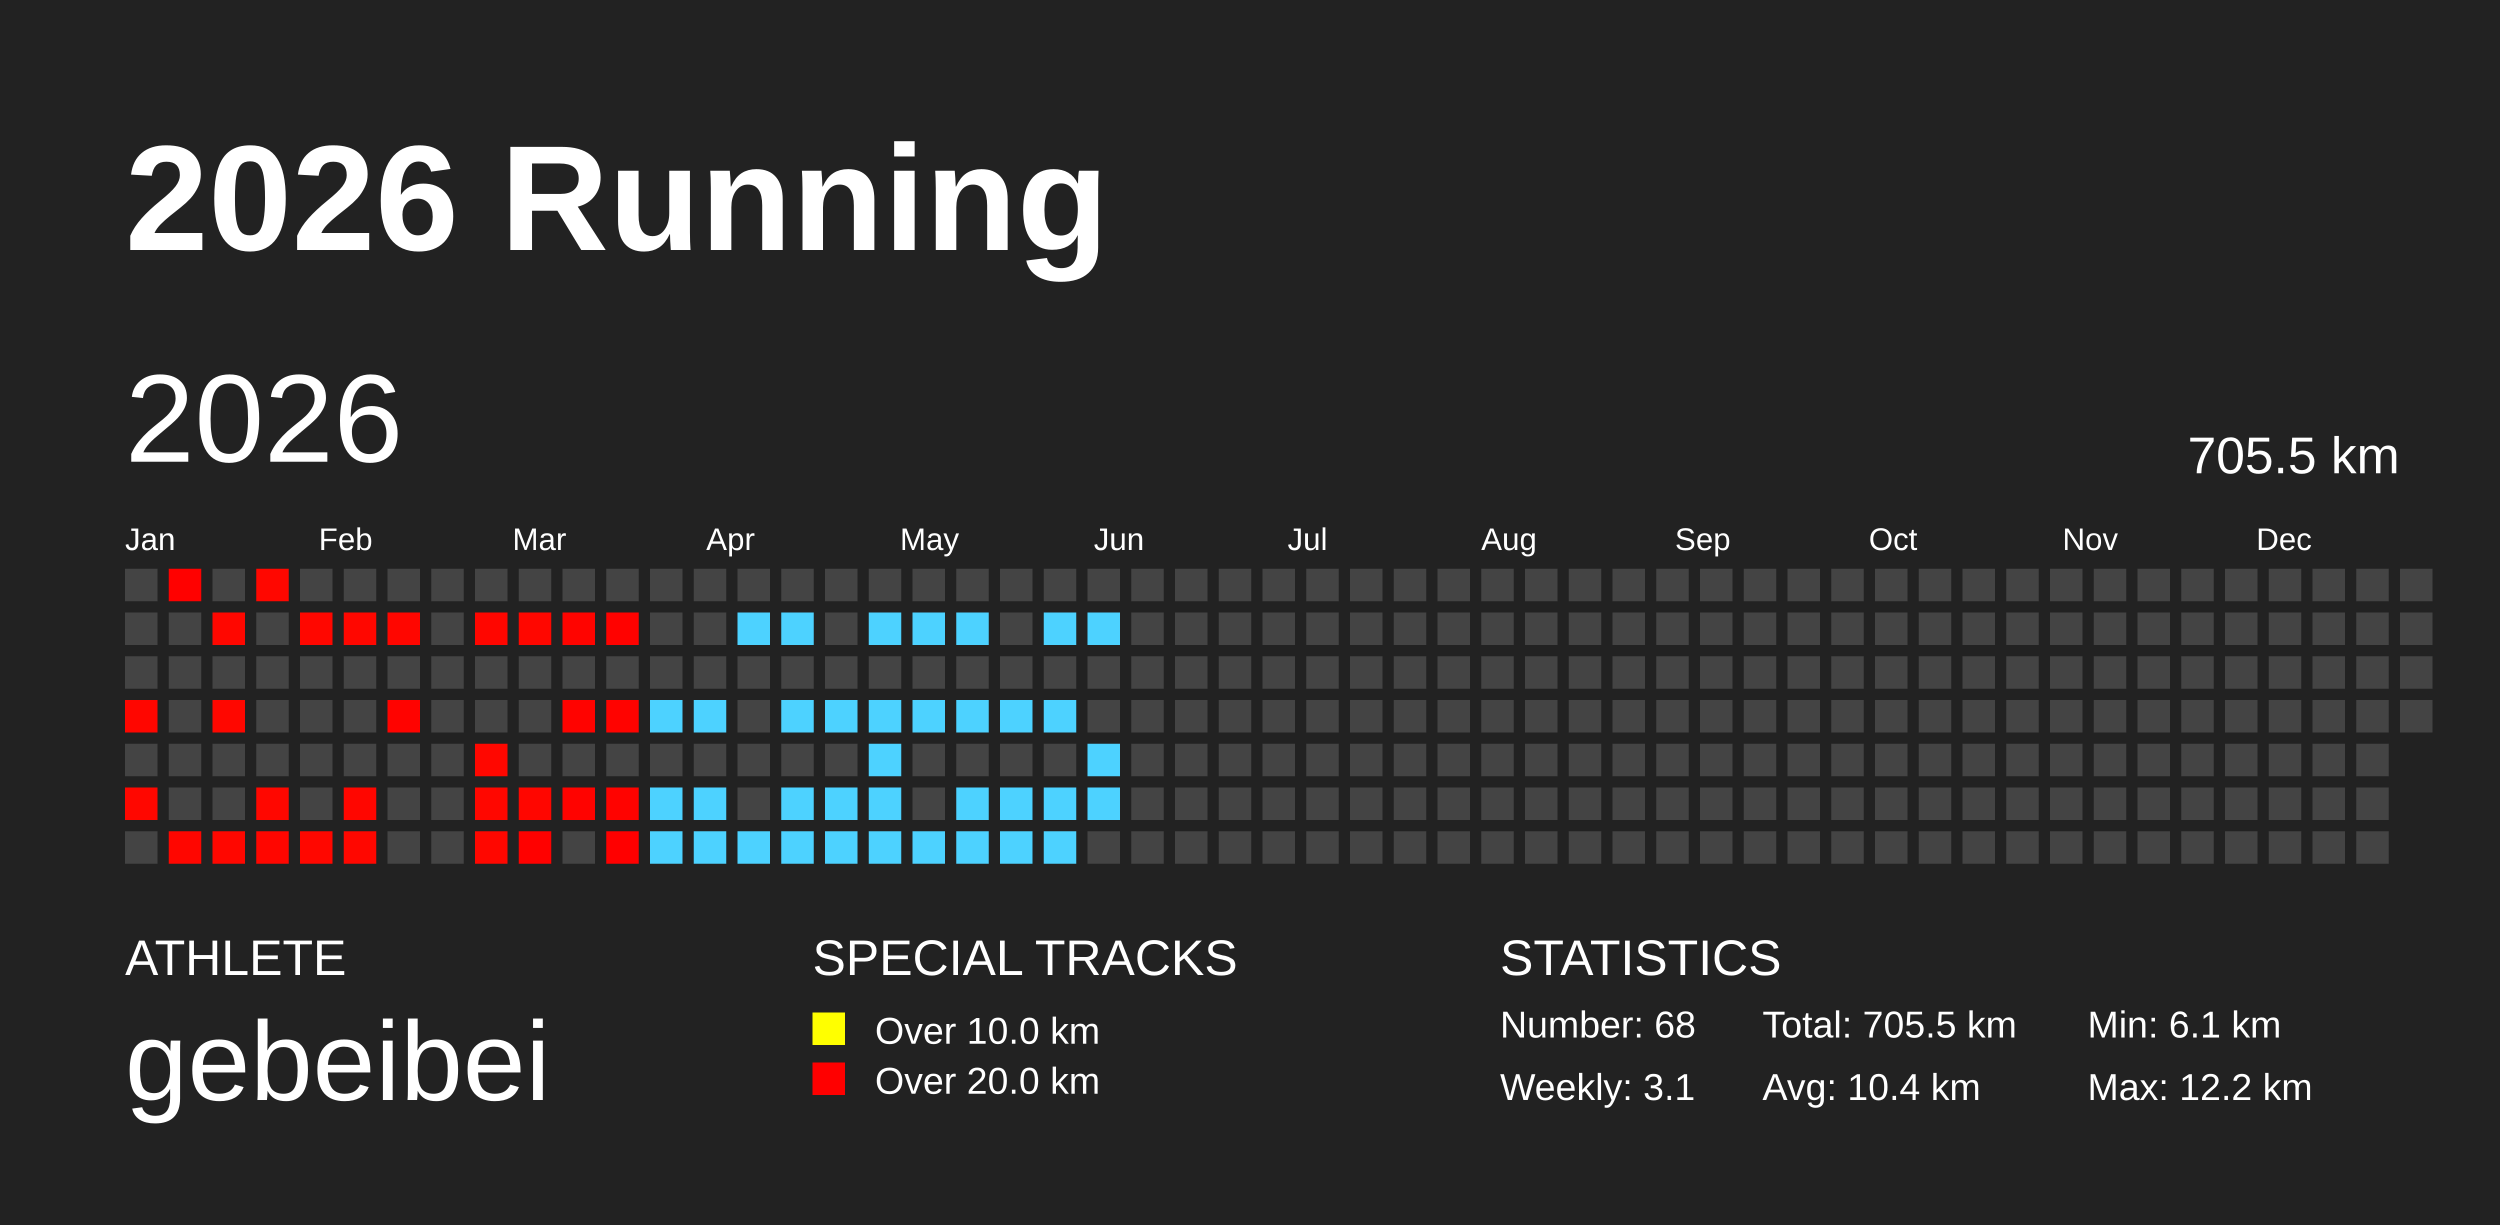
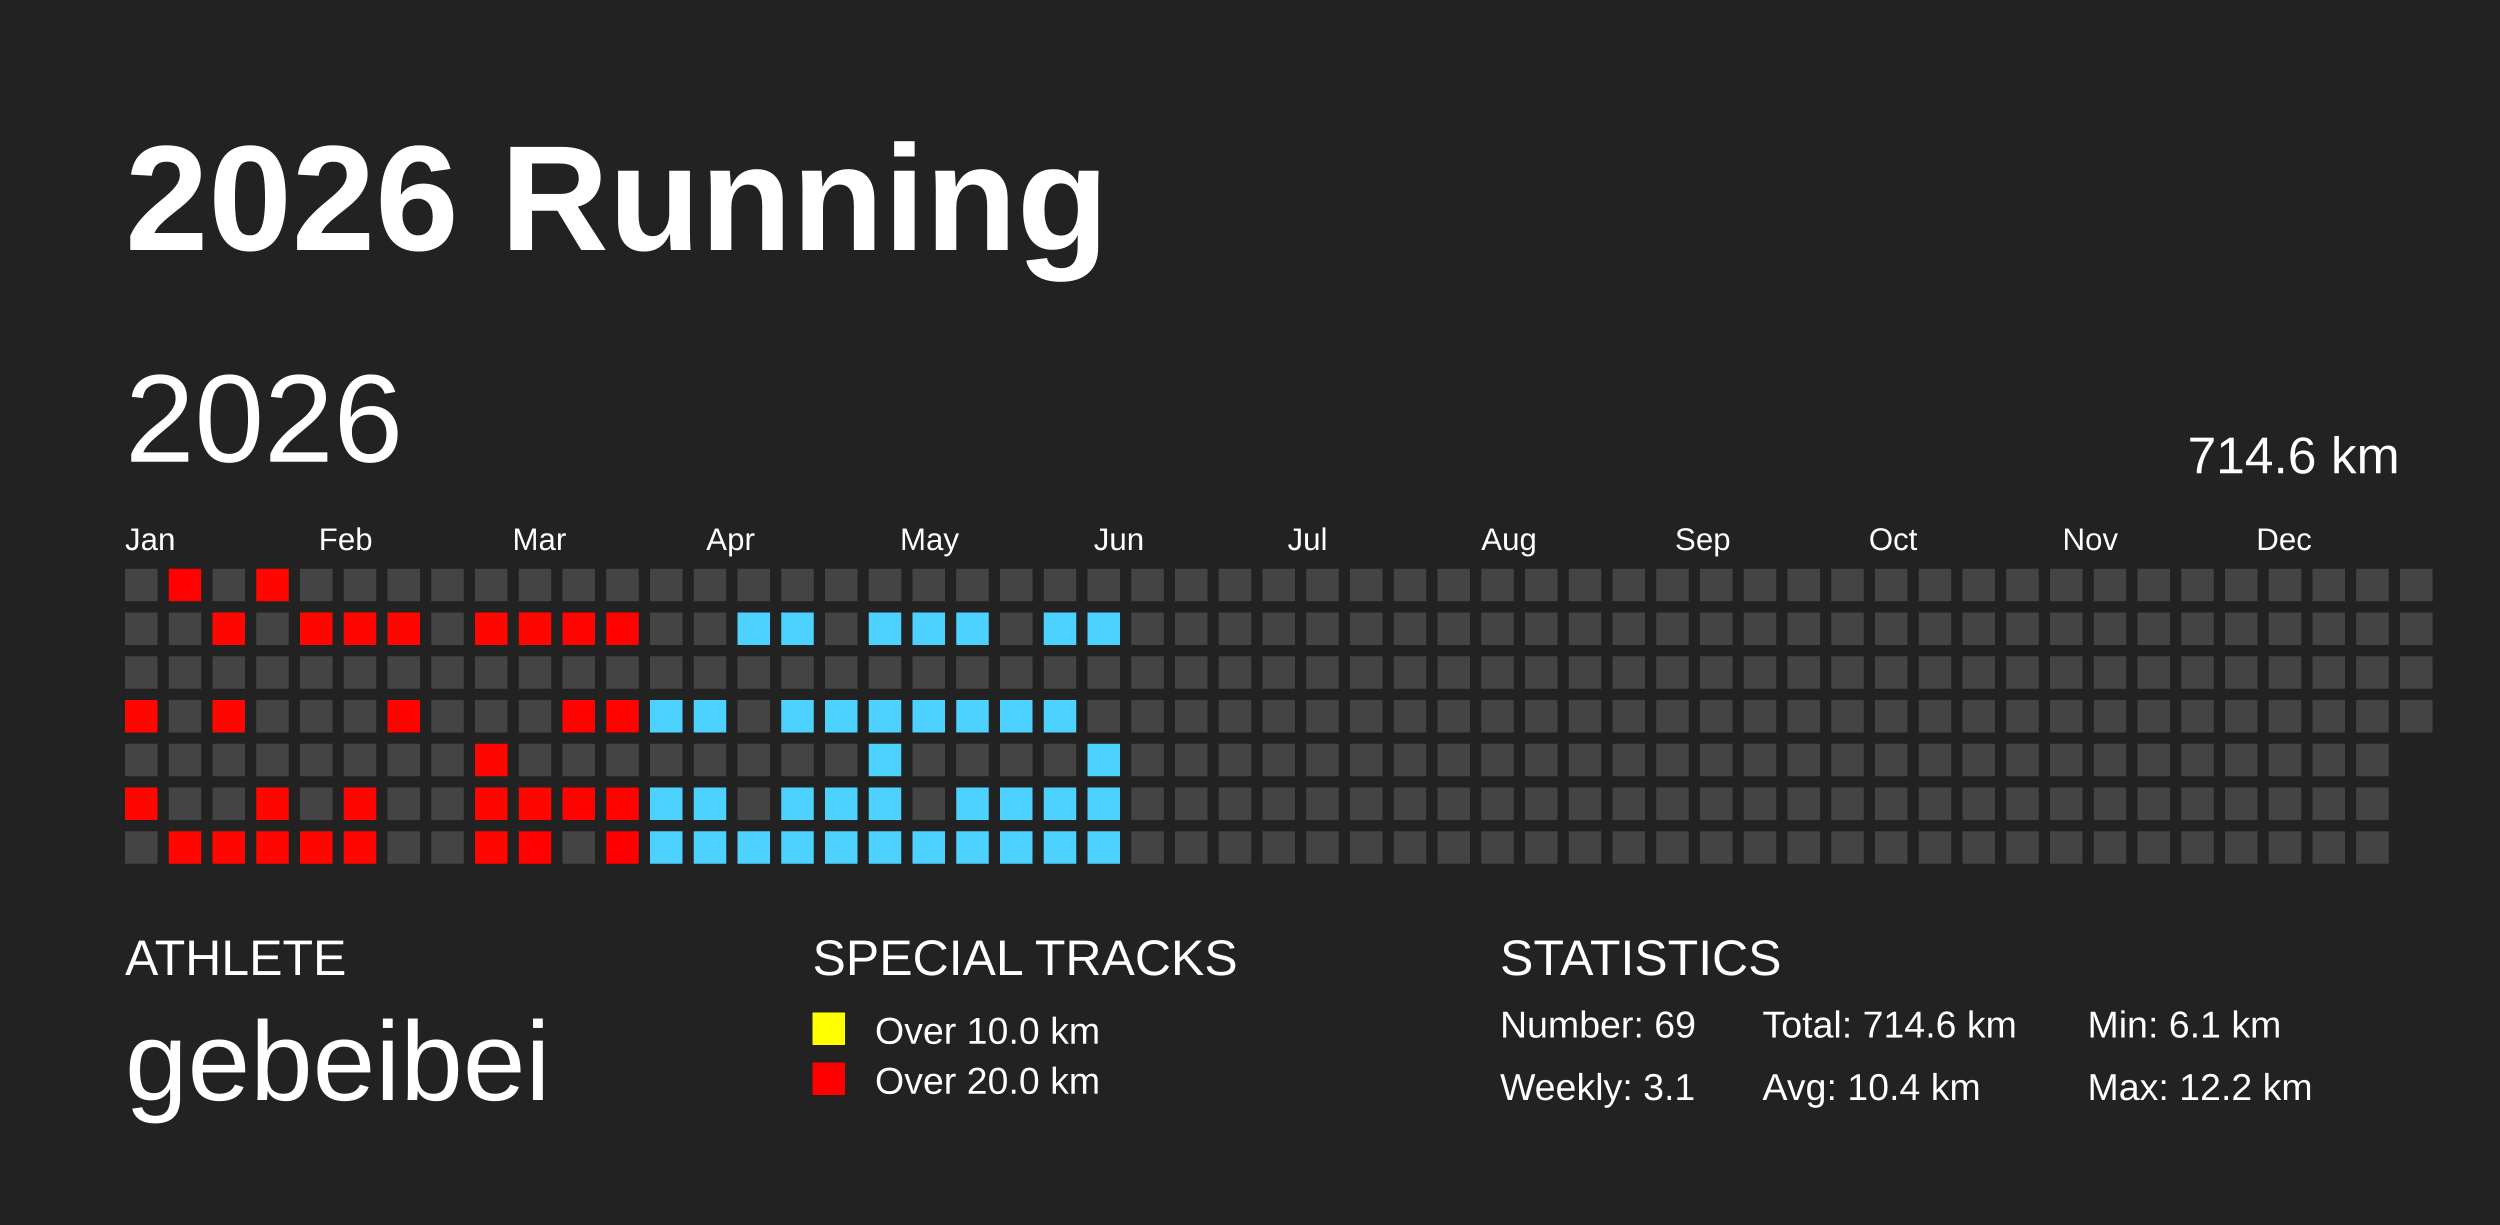
<svg xmlns="http://www.w3.org/2000/svg" baseProfile="full" height="98mm" version="1.1" viewBox="0,0,200,98" width="200mm">
  <defs />
  <rect fill="#222222" height="98" width="200" x="0" y="0" />
  <text fill="#FFFFFF" style="font-size:12px; font-family:Arial; font-weight:bold;" x="10" y="20">2026 Running</text>
  <text fill="#FFFFFF" style="font-size:4px; font-family:Arial" x="10" y="78">ATHLETE</text>
  <text fill="#FFFFFF" style="font-size:9px; font-family:Arial" x="10" y="88">gebeibei</text>
  <text fill="#FFFFFF" style="font-size:4px; font-family:Arial" x="65" y="78">SPECIAL TRACKS</text>
  <rect fill="yellow" height="2.6" width="2.6" x="65" y="81" />
  <text fill="#FFFFFF" style="font-size:3px; font-family:Arial" x="70" y="83.5">Over 10.0 km</text>
  <rect fill="red" height="2.6" width="2.6" x="65" y="85" />
  <text fill="#FFFFFF" style="font-size:3px; font-family:Arial" x="70" y="87.5">Over 20.0 km</text>
  <text fill="#FFFFFF" style="font-size:4px; font-family:Arial" x="120" y="78">STATISTICS</text>
-   <text fill="#FFFFFF" style="font-size:3px; font-family:Arial" x="120" y="83">Number: 68</text>
+   <text fill="#FFFFFF" style="font-size:3px; font-family:Arial" x="120" y="83">Number: 69</text>
  <text fill="#FFFFFF" style="font-size:3px; font-family:Arial" x="120" y="88">Weekly: 3.1</text>
-   <text fill="#FFFFFF" style="font-size:3px; font-family:Arial" x="141" y="83">Total: 705.5 km</text>
+   <text fill="#FFFFFF" style="font-size:3px; font-family:Arial" x="141" y="83">Total: 714.6 km</text>
  <text fill="#FFFFFF" style="font-size:3px; font-family:Arial" x="141" y="88">Avg: 10.4 km</text>
  <text fill="#FFFFFF" style="font-size:3px; font-family:Arial" x="167" y="83">Min: 6.1 km</text>
  <text fill="#FFFFFF" style="font-size:3px; font-family:Arial" x="167" y="88">Max: 12.2 km</text>
  <text dominant-baseline="hanging" fill="#FFFFFF" style="font-size:10.0px; font-family:Arial;" x="10" y="30">2026</text>
-   <text dominant-baseline="hanging" fill="#FFFFFF" style="font-size:4.125px; font-family:Arial;" x="175" y="35">705.5 km</text>
+   <text dominant-baseline="hanging" fill="#FFFFFF" style="font-size:4.125px; font-family:Arial;" x="175" y="35">714.6 km</text>
  <text fill="#FFFFFF" style="font-size:2.5px; font-family:Arial" x="10.0" y="44">Jan</text>
  <text fill="#FFFFFF" style="font-size:2.5px; font-family:Arial" x="25.5" y="44">Feb</text>
  <text fill="#FFFFFF" style="font-size:2.5px; font-family:Arial" x="41.0" y="44">Mar</text>
  <text fill="#FFFFFF" style="font-size:2.5px; font-family:Arial" x="56.5" y="44">Apr</text>
  <text fill="#FFFFFF" style="font-size:2.5px; font-family:Arial" x="72.0" y="44">May</text>
  <text fill="#FFFFFF" style="font-size:2.5px; font-family:Arial" x="87.5" y="44">Jun</text>
  <text fill="#FFFFFF" style="font-size:2.5px; font-family:Arial" x="103.0" y="44">Jul</text>
  <text fill="#FFFFFF" style="font-size:2.5px; font-family:Arial" x="118.5" y="44">Aug</text>
  <text fill="#FFFFFF" style="font-size:2.5px; font-family:Arial" x="134.0" y="44">Sep</text>
  <text fill="#FFFFFF" style="font-size:2.5px; font-family:Arial" x="149.5" y="44">Oct</text>
  <text fill="#FFFFFF" style="font-size:2.5px; font-family:Arial" x="165.0" y="44">Nov</text>
  <text fill="#FFFFFF" style="font-size:2.5px; font-family:Arial" x="180.5" y="44">Dec</text>
  <rect fill="#444444" height="2.6" width="2.6" x="10.0" y="45.5" />
  <rect fill="#444444" height="2.6" width="2.6" x="10.0" y="49.0" />
  <rect fill="#444444" height="2.6" width="2.6" x="10.0" y="52.5" />
  <rect fill="#ff0600" height="2.6" width="2.6" x="10.0" y="56.0" />
  <rect fill="#444444" height="2.6" width="2.6" x="10.0" y="59.5" />
  <rect fill="#ff0700" height="2.6" width="2.6" x="10.0" y="63.0" />
  <rect fill="#444444" height="2.6" width="2.6" x="10.0" y="66.5" />
  <rect fill="#ff0100" height="2.6" width="2.6" x="13.5" y="45.5" />
  <rect fill="#444444" height="2.6" width="2.6" x="13.5" y="49.0" />
  <rect fill="#444444" height="2.6" width="2.6" x="13.5" y="52.5" />
  <rect fill="#444444" height="2.6" width="2.6" x="13.5" y="56.0" />
  <rect fill="#444444" height="2.6" width="2.6" x="13.5" y="59.5" />
  <rect fill="#444444" height="2.6" width="2.6" x="13.5" y="63.0" />
  <rect fill="#ff0600" height="2.6" width="2.6" x="13.5" y="66.5" />
  <rect fill="#444444" height="2.6" width="2.6" x="17.0" y="45.5" />
  <rect fill="#ff0700" height="2.6" width="2.6" x="17.0" y="49.0" />
  <rect fill="#444444" height="2.6" width="2.6" x="17.0" y="52.5" />
  <rect fill="#ff0700" height="2.6" width="2.6" x="17.0" y="56.0" />
  <rect fill="#444444" height="2.6" width="2.6" x="17.0" y="59.5" />
  <rect fill="#444444" height="2.6" width="2.6" x="17.0" y="63.0" />
  <rect fill="#ff0700" height="2.6" width="2.6" x="17.0" y="66.5" />
  <rect fill="#ff0700" height="2.6" width="2.6" x="20.5" y="45.5" />
  <rect fill="#444444" height="2.6" width="2.6" x="20.5" y="49.0" />
  <rect fill="#444444" height="2.6" width="2.6" x="20.5" y="52.5" />
  <rect fill="#444444" height="2.6" width="2.6" x="20.5" y="56.0" />
  <rect fill="#444444" height="2.6" width="2.6" x="20.5" y="59.5" />
  <rect fill="#ff0700" height="2.6" width="2.6" x="20.5" y="63.0" />
  <rect fill="#ff0600" height="2.6" width="2.6" x="20.5" y="66.5" />
  <rect fill="#444444" height="2.6" width="2.6" x="24.0" y="45.5" />
  <rect fill="#ff0700" height="2.6" width="2.6" x="24.0" y="49.0" />
  <rect fill="#444444" height="2.6" width="2.6" x="24.0" y="52.5" />
  <rect fill="#444444" height="2.6" width="2.6" x="24.0" y="56.0" />
  <rect fill="#444444" height="2.6" width="2.6" x="24.0" y="59.5" />
  <rect fill="#444444" height="2.6" width="2.6" x="24.0" y="63.0" />
  <rect fill="#ff0700" height="2.6" width="2.6" x="24.0" y="66.5" />
  <rect fill="#444444" height="2.6" width="2.6" x="27.5" y="45.5" />
  <rect fill="#ff0700" height="2.6" width="2.6" x="27.5" y="49.0" />
  <rect fill="#444444" height="2.6" width="2.6" x="27.5" y="52.5" />
  <rect fill="#444444" height="2.6" width="2.6" x="27.5" y="56.0" />
  <rect fill="#444444" height="2.6" width="2.6" x="27.5" y="59.5" />
  <rect fill="#ff0600" height="2.6" width="2.6" x="27.5" y="63.0" />
  <rect fill="#ff0700" height="2.6" width="2.6" x="27.5" y="66.5" />
  <rect fill="#444444" height="2.6" width="2.6" x="31.0" y="45.5" />
  <rect fill="#ff0600" height="2.6" width="2.6" x="31.0" y="49.0" />
  <rect fill="#444444" height="2.6" width="2.6" x="31.0" y="52.5" />
  <rect fill="#ff0300" height="2.6" width="2.6" x="31.0" y="56.0" />
  <rect fill="#444444" height="2.6" width="2.6" x="31.0" y="59.5" />
  <rect fill="#444444" height="2.6" width="2.6" x="31.0" y="63.0" />
  <rect fill="#444444" height="2.6" width="2.6" x="31.0" y="66.5" />
  <rect fill="#444444" height="2.6" width="2.6" x="34.5" y="45.5" />
  <rect fill="#444444" height="2.6" width="2.6" x="34.5" y="49.0" />
  <rect fill="#444444" height="2.6" width="2.6" x="34.5" y="52.5" />
  <rect fill="#444444" height="2.6" width="2.6" x="34.5" y="56.0" />
  <rect fill="#444444" height="2.6" width="2.6" x="34.5" y="59.5" />
  <rect fill="#444444" height="2.6" width="2.6" x="34.5" y="63.0" />
  <rect fill="#444444" height="2.6" width="2.6" x="34.5" y="66.5" />
  <rect fill="#444444" height="2.6" width="2.6" x="38.0" y="45.5" />
  <rect fill="#ff0600" height="2.6" width="2.6" x="38.0" y="49.0" />
  <rect fill="#444444" height="2.6" width="2.6" x="38.0" y="52.5" />
  <rect fill="#444444" height="2.6" width="2.6" x="38.0" y="56.0" />
  <rect fill="#ff0700" height="2.6" width="2.6" x="38.0" y="59.5" />
  <rect fill="#ff0700" height="2.6" width="2.6" x="38.0" y="63.0" />
  <rect fill="#ff0700" height="2.6" width="2.6" x="38.0" y="66.5" />
  <rect fill="#444444" height="2.6" width="2.6" x="41.5" y="45.5" />
  <rect fill="#ff0700" height="2.6" width="2.6" x="41.5" y="49.0" />
  <rect fill="#444444" height="2.6" width="2.6" x="41.5" y="52.5" />
  <rect fill="#444444" height="2.6" width="2.6" x="41.5" y="56.0" />
  <rect fill="#444444" height="2.6" width="2.6" x="41.5" y="59.5" />
  <rect fill="#ff0600" height="2.6" width="2.6" x="41.5" y="63.0" />
  <rect fill="#ff0100" height="2.6" width="2.6" x="41.5" y="66.5" />
  <rect fill="#444444" height="2.6" width="2.6" x="45.0" y="45.5" />
  <rect fill="#ff0400" height="2.6" width="2.6" x="45.0" y="49.0" />
  <rect fill="#444444" height="2.6" width="2.6" x="45.0" y="52.5" />
  <rect fill="#ff0300" height="2.6" width="2.6" x="45.0" y="56.0" />
  <rect fill="#444444" height="2.6" width="2.6" x="45.0" y="59.5" />
  <rect fill="#ff0300" height="2.6" width="2.6" x="45.0" y="63.0" />
  <rect fill="#444444" height="2.6" width="2.6" x="45.0" y="66.5" />
  <rect fill="#444444" height="2.6" width="2.6" x="48.5" y="45.5" />
  <rect fill="#ff0200" height="2.6" width="2.6" x="48.5" y="49.0" />
  <rect fill="#444444" height="2.6" width="2.6" x="48.5" y="52.5" />
  <rect fill="#ff0300" height="2.6" width="2.6" x="48.5" y="56.0" />
  <rect fill="#444444" height="2.6" width="2.6" x="48.5" y="59.5" />
  <rect fill="#ff0300" height="2.6" width="2.6" x="48.5" y="63.0" />
  <rect fill="#ff0000" height="2.6" width="2.6" x="48.5" y="66.5" />
  <rect fill="#444444" height="2.6" width="2.6" x="52.0" y="45.5" />
  <rect fill="#444444" height="2.6" width="2.6" x="52.0" y="49.0" />
  <rect fill="#444444" height="2.6" width="2.6" x="52.0" y="52.5" />
  <rect fill="#4dd2ff" height="2.6" width="2.6" x="52.0" y="56.0" />
  <rect fill="#444444" height="2.6" width="2.6" x="52.0" y="59.5" />
  <rect fill="#4dd2ff" height="2.6" width="2.6" x="52.0" y="63.0" />
  <rect fill="#4dd2ff" height="2.6" width="2.6" x="52.0" y="66.5" />
  <rect fill="#444444" height="2.6" width="2.6" x="55.5" y="45.5" />
  <rect fill="#444444" height="2.6" width="2.6" x="55.5" y="49.0" />
  <rect fill="#444444" height="2.6" width="2.6" x="55.5" y="52.5" />
  <rect fill="#4dd2ff" height="2.6" width="2.6" x="55.5" y="56.0" />
  <rect fill="#444444" height="2.6" width="2.6" x="55.5" y="59.5" />
  <rect fill="#4dd2ff" height="2.6" width="2.6" x="55.5" y="63.0" />
  <rect fill="#4dd2ff" height="2.6" width="2.6" x="55.5" y="66.5" />
  <rect fill="#444444" height="2.6" width="2.6" x="59.0" y="45.5" />
  <rect fill="#4dd2ff" height="2.6" width="2.6" x="59.0" y="49.0" />
  <rect fill="#444444" height="2.6" width="2.6" x="59.0" y="52.5" />
  <rect fill="#444444" height="2.6" width="2.6" x="59.0" y="56.0" />
  <rect fill="#444444" height="2.6" width="2.6" x="59.0" y="59.5" />
  <rect fill="#444444" height="2.6" width="2.6" x="59.0" y="63.0" />
  <rect fill="#4dd2ff" height="2.6" width="2.6" x="59.0" y="66.5" />
  <rect fill="#444444" height="2.6" width="2.6" x="62.5" y="45.5" />
  <rect fill="#4dd2ff" height="2.6" width="2.6" x="62.5" y="49.0" />
  <rect fill="#444444" height="2.6" width="2.6" x="62.5" y="52.5" />
  <rect fill="#4dd2ff" height="2.6" width="2.6" x="62.5" y="56.0" />
  <rect fill="#444444" height="2.6" width="2.6" x="62.5" y="59.5" />
  <rect fill="#4dd2ff" height="2.6" width="2.6" x="62.5" y="63.0" />
  <rect fill="#4dd2ff" height="2.6" width="2.6" x="62.5" y="66.5" />
  <rect fill="#444444" height="2.6" width="2.6" x="66.0" y="45.5" />
  <rect fill="#444444" height="2.6" width="2.6" x="66.0" y="49.0" />
  <rect fill="#444444" height="2.6" width="2.6" x="66.0" y="52.5" />
  <rect fill="#4dd2ff" height="2.6" width="2.6" x="66.0" y="56.0" />
  <rect fill="#444444" height="2.6" width="2.6" x="66.0" y="59.5" />
  <rect fill="#4dd2ff" height="2.6" width="2.6" x="66.0" y="63.0" />
  <rect fill="#4dd2ff" height="2.6" width="2.6" x="66.0" y="66.5" />
  <rect fill="#444444" height="2.6" width="2.6" x="69.5" y="45.5" />
  <rect fill="#4dd2ff" height="2.6" width="2.6" x="69.5" y="49.0" />
  <rect fill="#444444" height="2.6" width="2.6" x="69.5" y="52.5" />
  <rect fill="#4dd2ff" height="2.6" width="2.6" x="69.5" y="56.0" />
  <rect fill="#4dd2ff" height="2.6" width="2.6" x="69.5" y="59.5" />
  <rect fill="#4dd2ff" height="2.6" width="2.6" x="69.5" y="63.0" />
  <rect fill="#4dd2ff" height="2.6" width="2.6" x="69.5" y="66.5" />
  <rect fill="#444444" height="2.6" width="2.6" x="73.0" y="45.5" />
  <rect fill="#4dd2ff" height="2.6" width="2.6" x="73.0" y="49.0" />
  <rect fill="#444444" height="2.6" width="2.6" x="73.0" y="52.5" />
  <rect fill="#4dd2ff" height="2.6" width="2.6" x="73.0" y="56.0" />
  <rect fill="#444444" height="2.6" width="2.6" x="73.0" y="59.5" />
  <rect fill="#444444" height="2.6" width="2.6" x="73.0" y="63.0" />
  <rect fill="#4dd2ff" height="2.6" width="2.6" x="73.0" y="66.5" />
  <rect fill="#444444" height="2.6" width="2.6" x="76.5" y="45.5" />
  <rect fill="#4dd2ff" height="2.6" width="2.6" x="76.5" y="49.0" />
  <rect fill="#444444" height="2.6" width="2.6" x="76.5" y="52.5" />
  <rect fill="#4dd2ff" height="2.6" width="2.6" x="76.5" y="56.0" />
  <rect fill="#444444" height="2.6" width="2.6" x="76.5" y="59.5" />
  <rect fill="#4dd2ff" height="2.6" width="2.6" x="76.5" y="63.0" />
  <rect fill="#4dd2ff" height="2.6" width="2.6" x="76.5" y="66.5" />
  <rect fill="#444444" height="2.6" width="2.6" x="80.0" y="45.5" />
  <rect fill="#444444" height="2.6" width="2.6" x="80.0" y="49.0" />
  <rect fill="#444444" height="2.6" width="2.6" x="80.0" y="52.5" />
  <rect fill="#4dd2ff" height="2.6" width="2.6" x="80.0" y="56.0" />
  <rect fill="#444444" height="2.6" width="2.6" x="80.0" y="59.5" />
  <rect fill="#4dd2ff" height="2.6" width="2.6" x="80.0" y="63.0" />
  <rect fill="#4dd2ff" height="2.6" width="2.6" x="80.0" y="66.5" />
  <rect fill="#444444" height="2.6" width="2.6" x="83.5" y="45.5" />
  <rect fill="#4dd2ff" height="2.6" width="2.6" x="83.5" y="49.0" />
  <rect fill="#444444" height="2.6" width="2.6" x="83.5" y="52.5" />
  <rect fill="#4dd2ff" height="2.6" width="2.6" x="83.5" y="56.0" />
  <rect fill="#444444" height="2.6" width="2.6" x="83.5" y="59.5" />
  <rect fill="#4dd2ff" height="2.6" width="2.6" x="83.5" y="63.0" />
  <rect fill="#4dd2ff" height="2.6" width="2.6" x="83.5" y="66.5" />
  <rect fill="#444444" height="2.6" width="2.6" x="87.0" y="45.5" />
  <rect fill="#4dd2ff" height="2.6" width="2.6" x="87.0" y="49.0" />
  <rect fill="#444444" height="2.6" width="2.6" x="87.0" y="52.5" />
  <rect fill="#444444" height="2.6" width="2.6" x="87.0" y="56.0" />
  <rect fill="#4dd2ff" height="2.6" width="2.6" x="87.0" y="59.5" />
  <rect fill="#4dd2ff" height="2.6" width="2.6" x="87.0" y="63.0" />
-   <rect fill="#444444" height="2.6" width="2.6" x="87.0" y="66.5" />
+   <rect fill="#4dd2ff" height="2.6" width="2.6" x="87.0" y="66.5" />
  <rect fill="#444444" height="2.6" width="2.6" x="90.5" y="45.5" />
  <rect fill="#444444" height="2.6" width="2.6" x="90.5" y="49.0" />
  <rect fill="#444444" height="2.6" width="2.6" x="90.5" y="52.5" />
  <rect fill="#444444" height="2.6" width="2.6" x="90.5" y="56.0" />
  <rect fill="#444444" height="2.6" width="2.6" x="90.5" y="59.5" />
  <rect fill="#444444" height="2.6" width="2.6" x="90.5" y="63.0" />
  <rect fill="#444444" height="2.6" width="2.6" x="90.5" y="66.5" />
  <rect fill="#444444" height="2.6" width="2.6" x="94.0" y="45.5" />
  <rect fill="#444444" height="2.6" width="2.6" x="94.0" y="49.0" />
  <rect fill="#444444" height="2.6" width="2.6" x="94.0" y="52.5" />
  <rect fill="#444444" height="2.6" width="2.6" x="94.0" y="56.0" />
  <rect fill="#444444" height="2.6" width="2.6" x="94.0" y="59.5" />
  <rect fill="#444444" height="2.6" width="2.6" x="94.0" y="63.0" />
  <rect fill="#444444" height="2.6" width="2.6" x="94.0" y="66.5" />
  <rect fill="#444444" height="2.6" width="2.6" x="97.5" y="45.5" />
  <rect fill="#444444" height="2.6" width="2.6" x="97.5" y="49.0" />
  <rect fill="#444444" height="2.6" width="2.6" x="97.5" y="52.5" />
  <rect fill="#444444" height="2.6" width="2.6" x="97.5" y="56.0" />
  <rect fill="#444444" height="2.6" width="2.6" x="97.5" y="59.5" />
  <rect fill="#444444" height="2.6" width="2.6" x="97.5" y="63.0" />
  <rect fill="#444444" height="2.6" width="2.6" x="97.5" y="66.5" />
  <rect fill="#444444" height="2.6" width="2.6" x="101.0" y="45.5" />
  <rect fill="#444444" height="2.6" width="2.6" x="101.0" y="49.0" />
  <rect fill="#444444" height="2.6" width="2.6" x="101.0" y="52.5" />
  <rect fill="#444444" height="2.6" width="2.6" x="101.0" y="56.0" />
  <rect fill="#444444" height="2.6" width="2.6" x="101.0" y="59.5" />
  <rect fill="#444444" height="2.6" width="2.6" x="101.0" y="63.0" />
  <rect fill="#444444" height="2.6" width="2.6" x="101.0" y="66.5" />
  <rect fill="#444444" height="2.6" width="2.6" x="104.5" y="45.5" />
  <rect fill="#444444" height="2.6" width="2.6" x="104.5" y="49.0" />
  <rect fill="#444444" height="2.6" width="2.6" x="104.5" y="52.5" />
  <rect fill="#444444" height="2.6" width="2.6" x="104.5" y="56.0" />
  <rect fill="#444444" height="2.6" width="2.6" x="104.5" y="59.5" />
  <rect fill="#444444" height="2.6" width="2.6" x="104.5" y="63.0" />
  <rect fill="#444444" height="2.6" width="2.6" x="104.5" y="66.5" />
  <rect fill="#444444" height="2.6" width="2.6" x="108.0" y="45.5" />
  <rect fill="#444444" height="2.6" width="2.6" x="108.0" y="49.0" />
  <rect fill="#444444" height="2.6" width="2.6" x="108.0" y="52.5" />
  <rect fill="#444444" height="2.6" width="2.6" x="108.0" y="56.0" />
  <rect fill="#444444" height="2.6" width="2.6" x="108.0" y="59.5" />
  <rect fill="#444444" height="2.6" width="2.6" x="108.0" y="63.0" />
  <rect fill="#444444" height="2.6" width="2.6" x="108.0" y="66.5" />
  <rect fill="#444444" height="2.6" width="2.6" x="111.5" y="45.5" />
  <rect fill="#444444" height="2.6" width="2.6" x="111.5" y="49.0" />
  <rect fill="#444444" height="2.6" width="2.6" x="111.5" y="52.5" />
  <rect fill="#444444" height="2.6" width="2.6" x="111.5" y="56.0" />
  <rect fill="#444444" height="2.6" width="2.6" x="111.5" y="59.5" />
  <rect fill="#444444" height="2.6" width="2.6" x="111.5" y="63.0" />
  <rect fill="#444444" height="2.6" width="2.6" x="111.5" y="66.5" />
  <rect fill="#444444" height="2.6" width="2.6" x="115.0" y="45.5" />
  <rect fill="#444444" height="2.6" width="2.6" x="115.0" y="49.0" />
  <rect fill="#444444" height="2.6" width="2.6" x="115.0" y="52.5" />
  <rect fill="#444444" height="2.6" width="2.6" x="115.0" y="56.0" />
  <rect fill="#444444" height="2.6" width="2.6" x="115.0" y="59.5" />
  <rect fill="#444444" height="2.6" width="2.6" x="115.0" y="63.0" />
  <rect fill="#444444" height="2.6" width="2.6" x="115.0" y="66.5" />
  <rect fill="#444444" height="2.6" width="2.6" x="118.5" y="45.5" />
  <rect fill="#444444" height="2.6" width="2.6" x="118.5" y="49.0" />
  <rect fill="#444444" height="2.6" width="2.6" x="118.5" y="52.5" />
  <rect fill="#444444" height="2.6" width="2.6" x="118.5" y="56.0" />
  <rect fill="#444444" height="2.6" width="2.6" x="118.5" y="59.5" />
  <rect fill="#444444" height="2.6" width="2.6" x="118.5" y="63.0" />
  <rect fill="#444444" height="2.6" width="2.6" x="118.5" y="66.5" />
  <rect fill="#444444" height="2.6" width="2.6" x="122.0" y="45.5" />
  <rect fill="#444444" height="2.6" width="2.6" x="122.0" y="49.0" />
  <rect fill="#444444" height="2.6" width="2.6" x="122.0" y="52.5" />
  <rect fill="#444444" height="2.6" width="2.6" x="122.0" y="56.0" />
  <rect fill="#444444" height="2.6" width="2.6" x="122.0" y="59.5" />
  <rect fill="#444444" height="2.6" width="2.6" x="122.0" y="63.0" />
  <rect fill="#444444" height="2.6" width="2.6" x="122.0" y="66.5" />
  <rect fill="#444444" height="2.6" width="2.6" x="125.5" y="45.5" />
  <rect fill="#444444" height="2.6" width="2.6" x="125.5" y="49.0" />
  <rect fill="#444444" height="2.6" width="2.6" x="125.5" y="52.5" />
  <rect fill="#444444" height="2.6" width="2.6" x="125.5" y="56.0" />
  <rect fill="#444444" height="2.6" width="2.6" x="125.5" y="59.5" />
  <rect fill="#444444" height="2.6" width="2.6" x="125.5" y="63.0" />
  <rect fill="#444444" height="2.6" width="2.6" x="125.5" y="66.5" />
  <rect fill="#444444" height="2.6" width="2.6" x="129.0" y="45.5" />
  <rect fill="#444444" height="2.6" width="2.6" x="129.0" y="49.0" />
  <rect fill="#444444" height="2.6" width="2.6" x="129.0" y="52.5" />
  <rect fill="#444444" height="2.6" width="2.6" x="129.0" y="56.0" />
  <rect fill="#444444" height="2.6" width="2.6" x="129.0" y="59.5" />
  <rect fill="#444444" height="2.6" width="2.6" x="129.0" y="63.0" />
  <rect fill="#444444" height="2.6" width="2.6" x="129.0" y="66.5" />
  <rect fill="#444444" height="2.6" width="2.6" x="132.5" y="45.5" />
  <rect fill="#444444" height="2.6" width="2.6" x="132.5" y="49.0" />
  <rect fill="#444444" height="2.6" width="2.6" x="132.5" y="52.5" />
  <rect fill="#444444" height="2.6" width="2.6" x="132.5" y="56.0" />
  <rect fill="#444444" height="2.6" width="2.6" x="132.5" y="59.5" />
  <rect fill="#444444" height="2.6" width="2.6" x="132.5" y="63.0" />
  <rect fill="#444444" height="2.6" width="2.6" x="132.5" y="66.5" />
  <rect fill="#444444" height="2.6" width="2.6" x="136.0" y="45.5" />
  <rect fill="#444444" height="2.6" width="2.6" x="136.0" y="49.0" />
  <rect fill="#444444" height="2.6" width="2.6" x="136.0" y="52.5" />
  <rect fill="#444444" height="2.6" width="2.6" x="136.0" y="56.0" />
  <rect fill="#444444" height="2.6" width="2.6" x="136.0" y="59.5" />
  <rect fill="#444444" height="2.6" width="2.6" x="136.0" y="63.0" />
  <rect fill="#444444" height="2.6" width="2.6" x="136.0" y="66.5" />
  <rect fill="#444444" height="2.6" width="2.6" x="139.5" y="45.5" />
  <rect fill="#444444" height="2.6" width="2.6" x="139.5" y="49.0" />
  <rect fill="#444444" height="2.6" width="2.6" x="139.5" y="52.5" />
  <rect fill="#444444" height="2.6" width="2.6" x="139.5" y="56.0" />
  <rect fill="#444444" height="2.6" width="2.6" x="139.5" y="59.5" />
  <rect fill="#444444" height="2.6" width="2.6" x="139.5" y="63.0" />
  <rect fill="#444444" height="2.6" width="2.6" x="139.5" y="66.5" />
  <rect fill="#444444" height="2.6" width="2.6" x="143.0" y="45.5" />
  <rect fill="#444444" height="2.6" width="2.6" x="143.0" y="49.0" />
  <rect fill="#444444" height="2.6" width="2.6" x="143.0" y="52.5" />
  <rect fill="#444444" height="2.6" width="2.6" x="143.0" y="56.0" />
  <rect fill="#444444" height="2.6" width="2.6" x="143.0" y="59.5" />
  <rect fill="#444444" height="2.6" width="2.6" x="143.0" y="63.0" />
  <rect fill="#444444" height="2.6" width="2.6" x="143.0" y="66.5" />
  <rect fill="#444444" height="2.6" width="2.6" x="146.5" y="45.5" />
  <rect fill="#444444" height="2.6" width="2.6" x="146.5" y="49.0" />
  <rect fill="#444444" height="2.6" width="2.6" x="146.5" y="52.5" />
  <rect fill="#444444" height="2.6" width="2.6" x="146.5" y="56.0" />
  <rect fill="#444444" height="2.6" width="2.6" x="146.5" y="59.5" />
  <rect fill="#444444" height="2.6" width="2.6" x="146.5" y="63.0" />
  <rect fill="#444444" height="2.6" width="2.6" x="146.5" y="66.5" />
  <rect fill="#444444" height="2.6" width="2.6" x="150.0" y="45.5" />
  <rect fill="#444444" height="2.6" width="2.6" x="150.0" y="49.0" />
  <rect fill="#444444" height="2.6" width="2.6" x="150.0" y="52.5" />
  <rect fill="#444444" height="2.6" width="2.6" x="150.0" y="56.0" />
  <rect fill="#444444" height="2.6" width="2.6" x="150.0" y="59.5" />
  <rect fill="#444444" height="2.6" width="2.6" x="150.0" y="63.0" />
  <rect fill="#444444" height="2.6" width="2.6" x="150.0" y="66.5" />
  <rect fill="#444444" height="2.6" width="2.6" x="153.5" y="45.5" />
  <rect fill="#444444" height="2.6" width="2.6" x="153.5" y="49.0" />
  <rect fill="#444444" height="2.6" width="2.6" x="153.5" y="52.5" />
  <rect fill="#444444" height="2.6" width="2.6" x="153.5" y="56.0" />
  <rect fill="#444444" height="2.6" width="2.6" x="153.5" y="59.5" />
  <rect fill="#444444" height="2.6" width="2.6" x="153.5" y="63.0" />
  <rect fill="#444444" height="2.6" width="2.6" x="153.5" y="66.5" />
  <rect fill="#444444" height="2.6" width="2.6" x="157.0" y="45.5" />
  <rect fill="#444444" height="2.6" width="2.6" x="157.0" y="49.0" />
  <rect fill="#444444" height="2.6" width="2.6" x="157.0" y="52.5" />
  <rect fill="#444444" height="2.6" width="2.6" x="157.0" y="56.0" />
  <rect fill="#444444" height="2.6" width="2.6" x="157.0" y="59.5" />
  <rect fill="#444444" height="2.6" width="2.6" x="157.0" y="63.0" />
  <rect fill="#444444" height="2.6" width="2.6" x="157.0" y="66.5" />
  <rect fill="#444444" height="2.6" width="2.6" x="160.5" y="45.5" />
  <rect fill="#444444" height="2.6" width="2.6" x="160.5" y="49.0" />
  <rect fill="#444444" height="2.6" width="2.6" x="160.5" y="52.5" />
  <rect fill="#444444" height="2.6" width="2.6" x="160.5" y="56.0" />
  <rect fill="#444444" height="2.6" width="2.6" x="160.5" y="59.5" />
  <rect fill="#444444" height="2.6" width="2.6" x="160.5" y="63.0" />
  <rect fill="#444444" height="2.6" width="2.6" x="160.5" y="66.5" />
  <rect fill="#444444" height="2.6" width="2.6" x="164.0" y="45.5" />
  <rect fill="#444444" height="2.6" width="2.6" x="164.0" y="49.0" />
  <rect fill="#444444" height="2.6" width="2.6" x="164.0" y="52.5" />
  <rect fill="#444444" height="2.6" width="2.6" x="164.0" y="56.0" />
  <rect fill="#444444" height="2.6" width="2.6" x="164.0" y="59.5" />
  <rect fill="#444444" height="2.6" width="2.6" x="164.0" y="63.0" />
  <rect fill="#444444" height="2.6" width="2.6" x="164.0" y="66.5" />
  <rect fill="#444444" height="2.6" width="2.6" x="167.5" y="45.5" />
  <rect fill="#444444" height="2.6" width="2.6" x="167.5" y="49.0" />
  <rect fill="#444444" height="2.6" width="2.6" x="167.5" y="52.5" />
  <rect fill="#444444" height="2.6" width="2.6" x="167.5" y="56.0" />
  <rect fill="#444444" height="2.6" width="2.6" x="167.5" y="59.5" />
  <rect fill="#444444" height="2.6" width="2.6" x="167.5" y="63.0" />
  <rect fill="#444444" height="2.6" width="2.6" x="167.5" y="66.5" />
  <rect fill="#444444" height="2.6" width="2.6" x="171.0" y="45.5" />
  <rect fill="#444444" height="2.6" width="2.6" x="171.0" y="49.0" />
  <rect fill="#444444" height="2.6" width="2.6" x="171.0" y="52.5" />
  <rect fill="#444444" height="2.6" width="2.6" x="171.0" y="56.0" />
  <rect fill="#444444" height="2.6" width="2.6" x="171.0" y="59.5" />
  <rect fill="#444444" height="2.6" width="2.6" x="171.0" y="63.0" />
  <rect fill="#444444" height="2.6" width="2.6" x="171.0" y="66.5" />
  <rect fill="#444444" height="2.6" width="2.6" x="174.5" y="45.5" />
  <rect fill="#444444" height="2.6" width="2.6" x="174.5" y="49.0" />
  <rect fill="#444444" height="2.6" width="2.6" x="174.5" y="52.5" />
  <rect fill="#444444" height="2.6" width="2.6" x="174.5" y="56.0" />
  <rect fill="#444444" height="2.6" width="2.6" x="174.5" y="59.5" />
  <rect fill="#444444" height="2.6" width="2.6" x="174.5" y="63.0" />
  <rect fill="#444444" height="2.6" width="2.6" x="174.5" y="66.5" />
  <rect fill="#444444" height="2.6" width="2.6" x="178.0" y="45.5" />
  <rect fill="#444444" height="2.6" width="2.6" x="178.0" y="49.0" />
  <rect fill="#444444" height="2.6" width="2.6" x="178.0" y="52.5" />
  <rect fill="#444444" height="2.6" width="2.6" x="178.0" y="56.0" />
  <rect fill="#444444" height="2.6" width="2.6" x="178.0" y="59.5" />
  <rect fill="#444444" height="2.6" width="2.6" x="178.0" y="63.0" />
  <rect fill="#444444" height="2.6" width="2.6" x="178.0" y="66.5" />
  <rect fill="#444444" height="2.6" width="2.6" x="181.5" y="45.5" />
  <rect fill="#444444" height="2.6" width="2.6" x="181.5" y="49.0" />
  <rect fill="#444444" height="2.6" width="2.6" x="181.5" y="52.5" />
  <rect fill="#444444" height="2.6" width="2.6" x="181.5" y="56.0" />
  <rect fill="#444444" height="2.6" width="2.6" x="181.5" y="59.5" />
  <rect fill="#444444" height="2.6" width="2.6" x="181.5" y="63.0" />
  <rect fill="#444444" height="2.6" width="2.6" x="181.5" y="66.5" />
  <rect fill="#444444" height="2.6" width="2.6" x="185.0" y="45.5" />
  <rect fill="#444444" height="2.6" width="2.6" x="185.0" y="49.0" />
  <rect fill="#444444" height="2.6" width="2.6" x="185.0" y="52.5" />
  <rect fill="#444444" height="2.6" width="2.6" x="185.0" y="56.0" />
  <rect fill="#444444" height="2.6" width="2.6" x="185.0" y="59.5" />
  <rect fill="#444444" height="2.6" width="2.6" x="185.0" y="63.0" />
  <rect fill="#444444" height="2.6" width="2.6" x="185.0" y="66.5" />
  <rect fill="#444444" height="2.6" width="2.6" x="188.5" y="45.5" />
  <rect fill="#444444" height="2.6" width="2.6" x="188.5" y="49.0" />
  <rect fill="#444444" height="2.6" width="2.6" x="188.5" y="52.5" />
  <rect fill="#444444" height="2.6" width="2.6" x="188.5" y="56.0" />
  <rect fill="#444444" height="2.6" width="2.6" x="188.5" y="59.5" />
  <rect fill="#444444" height="2.6" width="2.6" x="188.5" y="63.0" />
  <rect fill="#444444" height="2.6" width="2.6" x="188.5" y="66.5" />
  <rect fill="#444444" height="2.6" width="2.6" x="192.0" y="45.5" />
  <rect fill="#444444" height="2.6" width="2.6" x="192.0" y="49.0" />
  <rect fill="#444444" height="2.6" width="2.6" x="192.0" y="52.5" />
  <rect fill="#444444" height="2.6" width="2.6" x="192.0" y="56.0" />
</svg>
